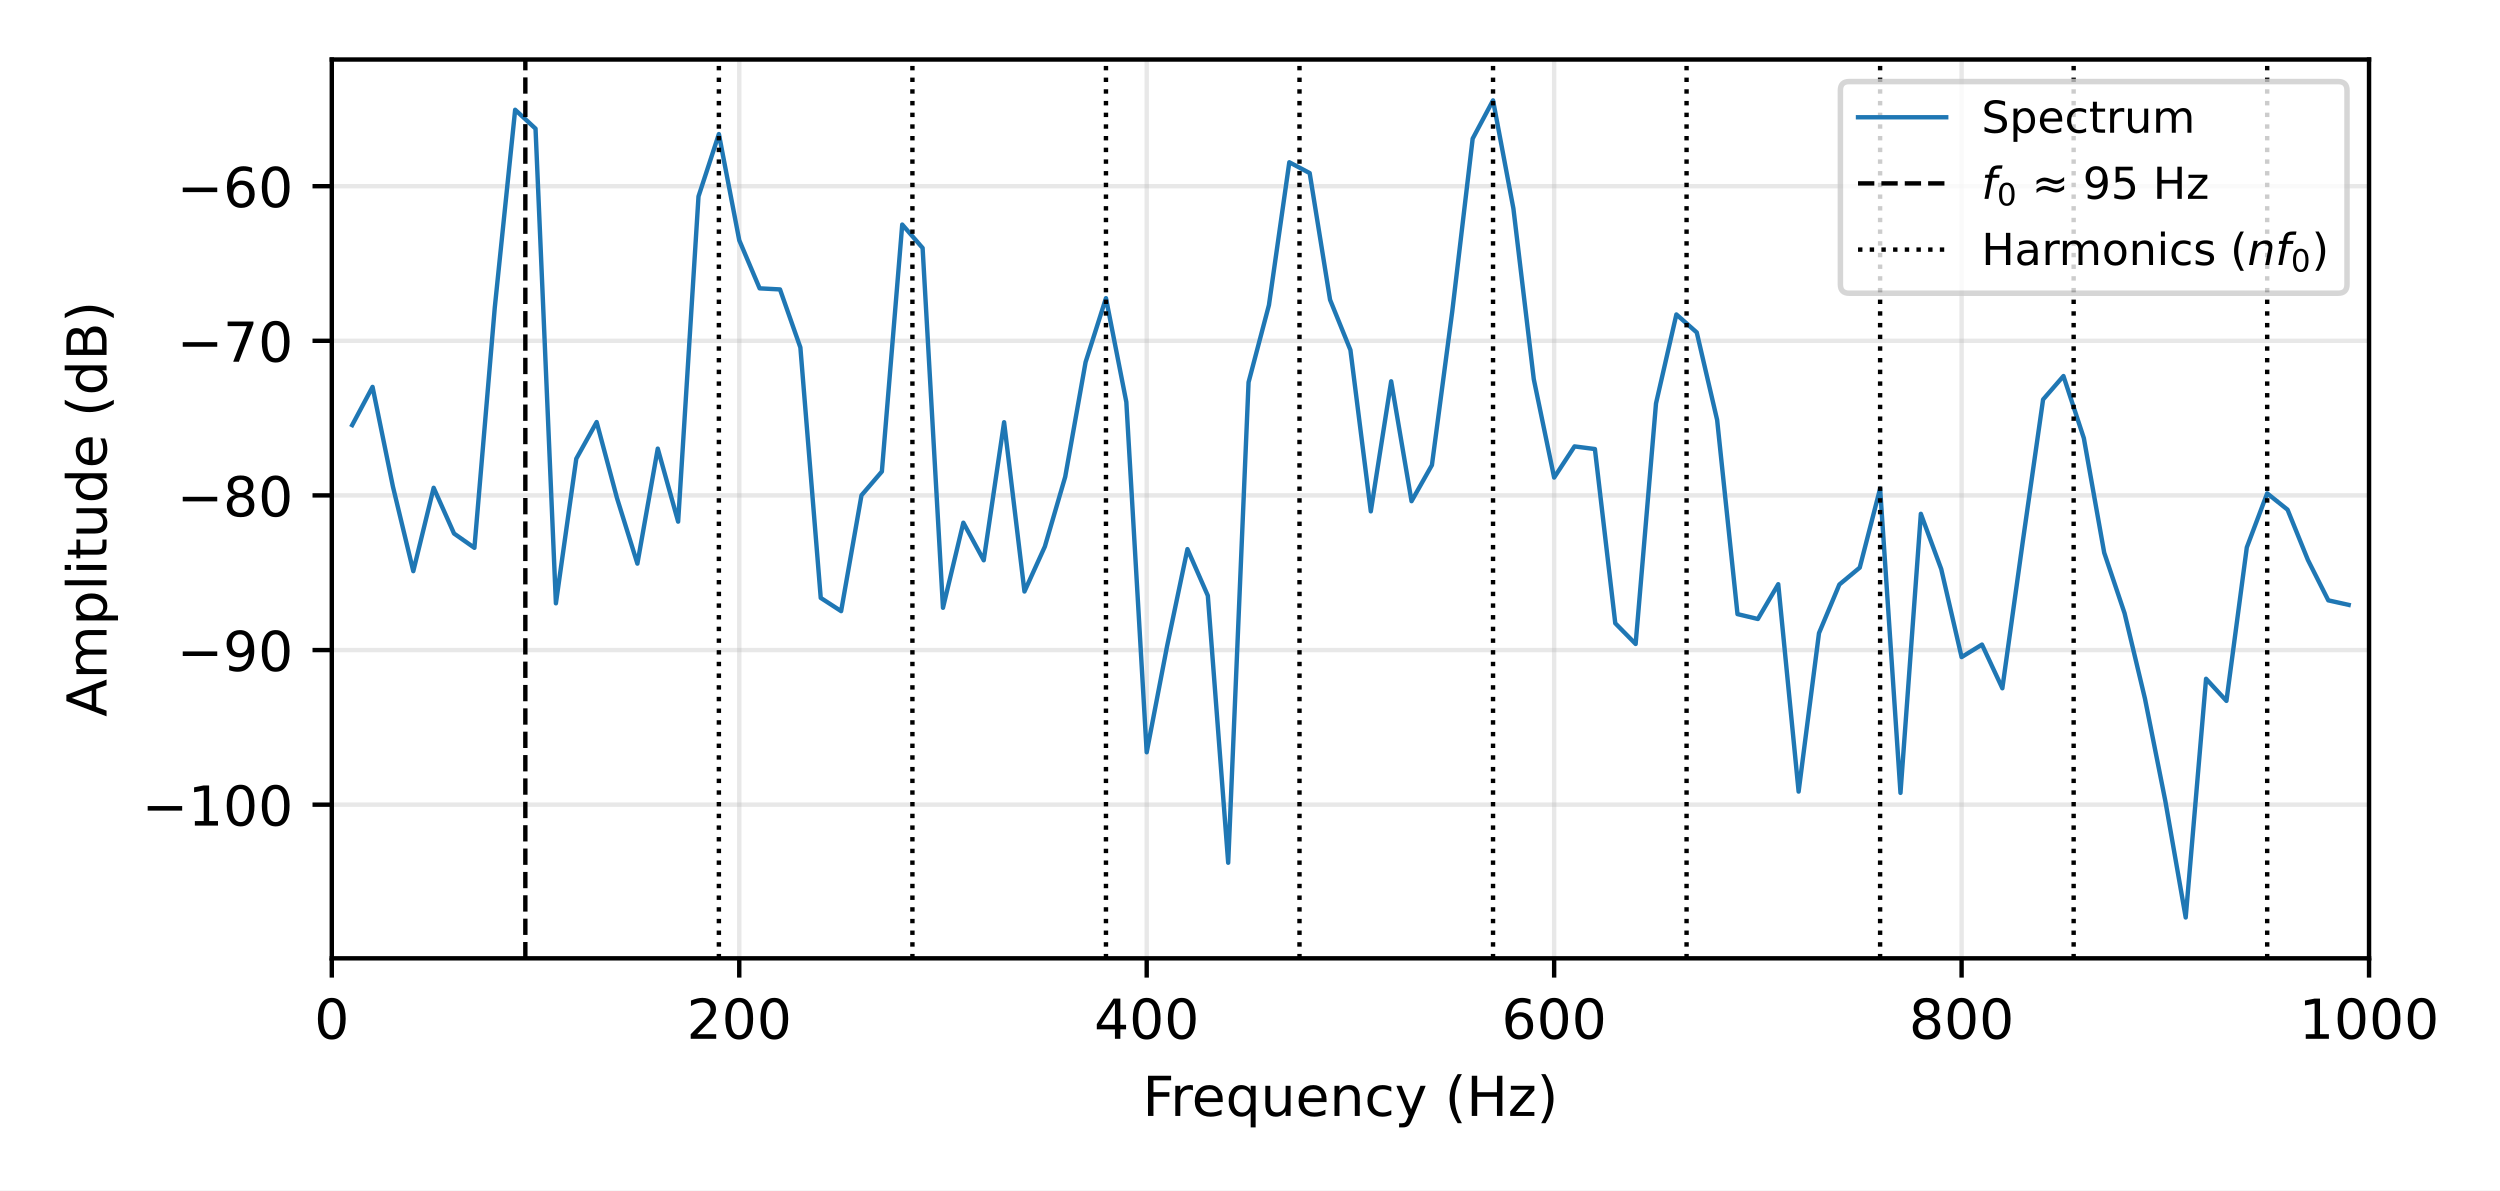
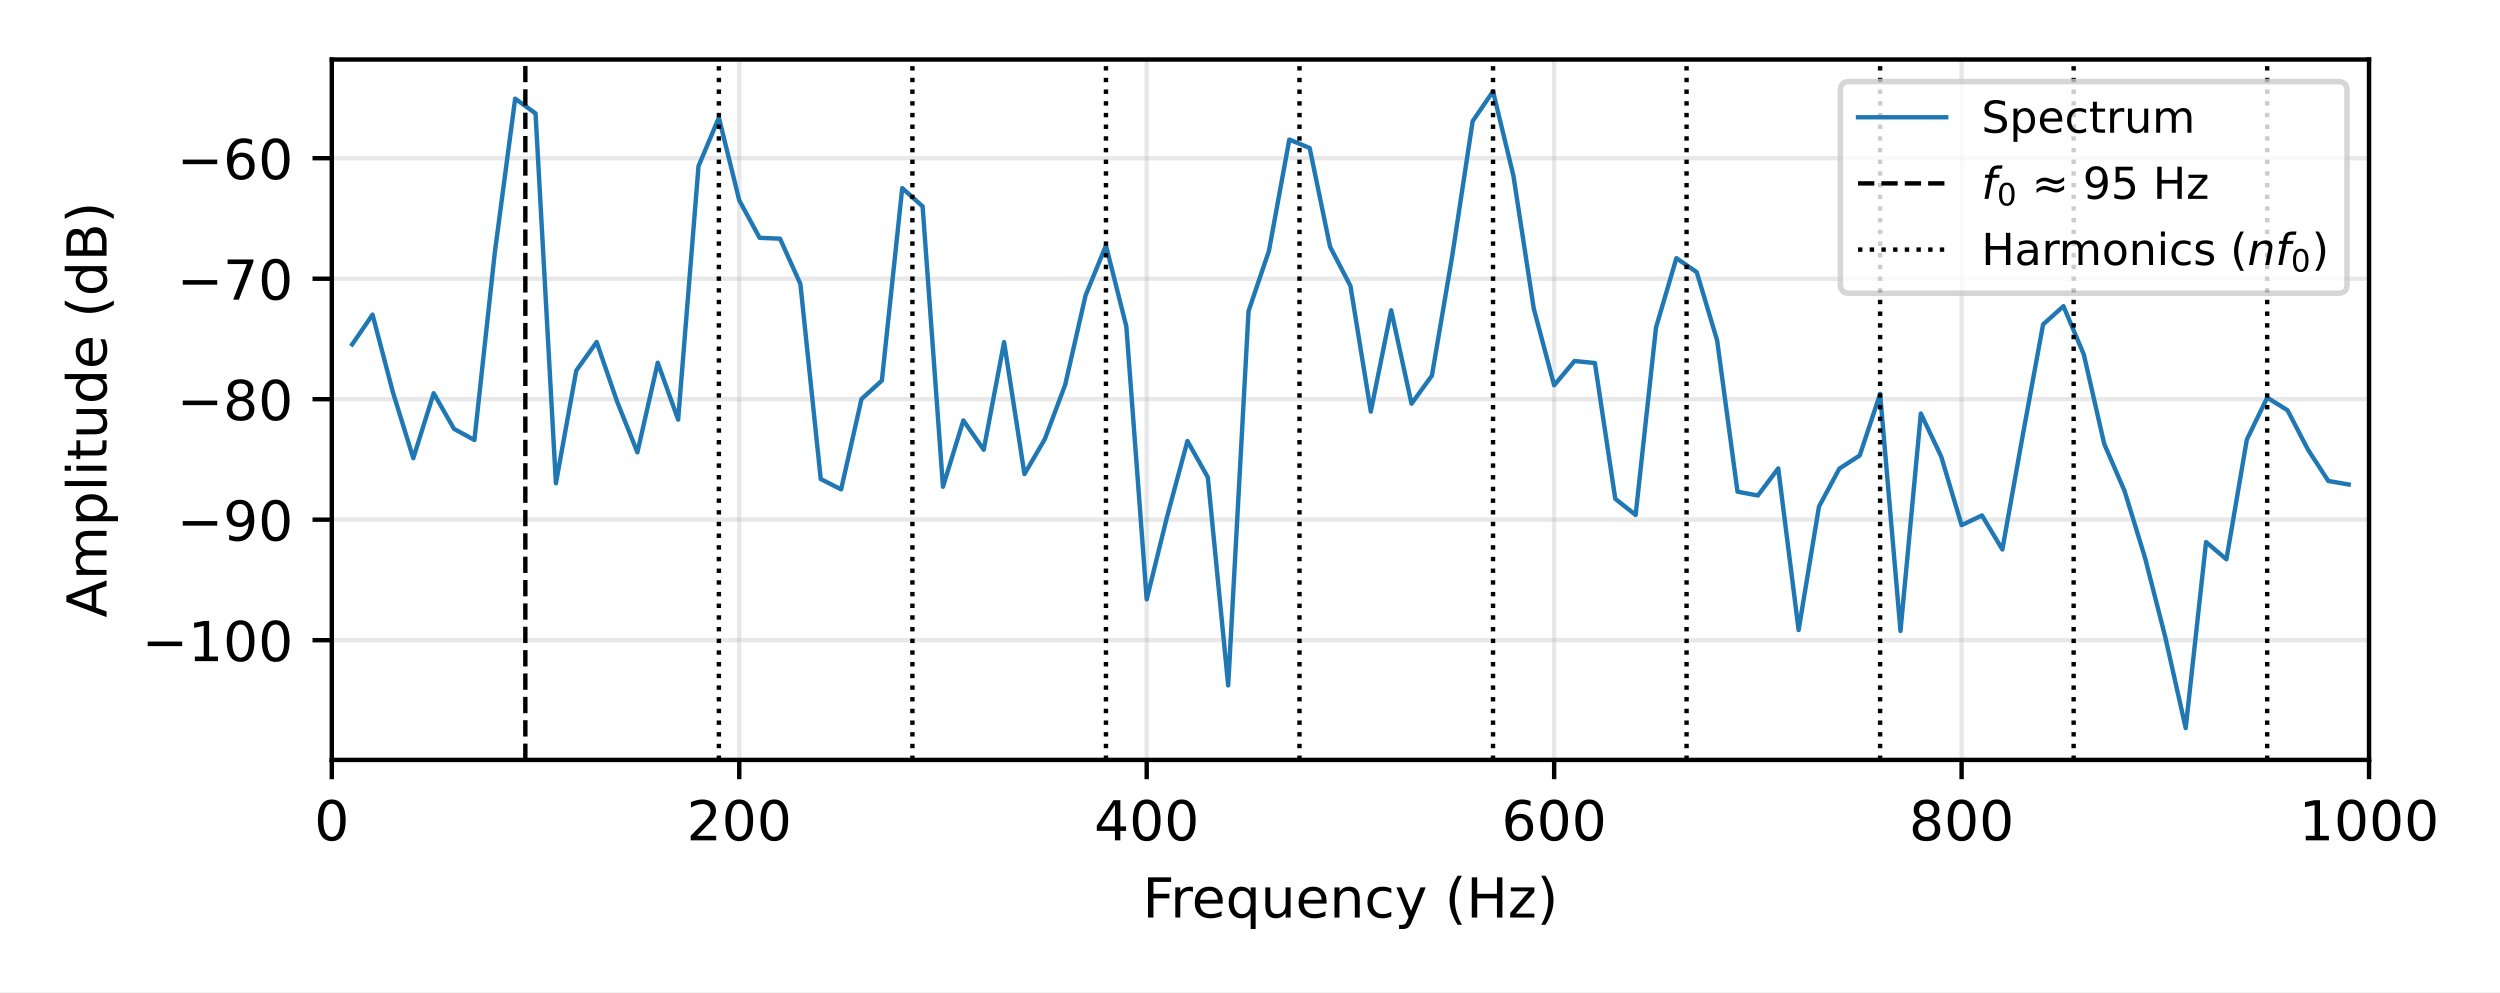
- <svg xmlns="http://www.w3.org/2000/svg" xmlns:xlink="http://www.w3.org/1999/xlink" width="453.6pt" height="216pt" viewBox="0 0 453.6 216" version="1.1">
+ <svg xmlns="http://www.w3.org/2000/svg" xmlns:xlink="http://www.w3.org/1999/xlink" width="453.6pt" height="180pt" viewBox="0 0 453.6 180" version="1.1">
  <defs>
    <style type="text/css">*{stroke-linejoin: round; stroke-linecap: butt}</style>
  </defs>
  <g id="figure_1">
    <g id="patch_1">
-       <path d="M 0 216  L 453.6 216  L 453.6 0  L 0 0  z " style="fill: #ffffff" />
+       <path d="M 0 180  L 453.6 180  L 453.6 0  L 0 0  z " style="fill: #ffffff" />
    </g>
    <g id="axes_1">
      <g id="patch_2">
-         <path d="M 60.202 173.878  L 429.84 173.878  L 429.84 10.8  L 60.202 10.8  z " style="fill: #ffffff" />
+         <path d="M 60.202 137.878  L 429.84 137.878  L 429.84 10.8  L 60.202 10.8  z " style="fill: #ffffff" />
      </g>
      <g id="matplotlib.axis_1">
        <g id="xtick_1">
          <g id="line2d_1">
-             <path d="M 60.202 173.878  L 60.202 10.8  " clip-path="url(#pdf602e8f1d)" style="fill: none; stroke: #b0b0b0; stroke-opacity: 0.3; stroke-width: 0.8; stroke-linecap: square" />
+             <path d="M 60.202 137.878  L 60.202 10.8  " clip-path="url(#pd8c15ec420)" style="fill: none; stroke: #b0b0b0; stroke-opacity: 0.3; stroke-width: 0.8; stroke-linecap: square" />
          </g>
          <g id="line2d_2">
            <defs>
-               <path id="m918c4b0d8d" d="M 0 0  L 0 3.5  " style="stroke: #000000; stroke-width: 0.8" />
-             </defs>
-             <g>
-               <use xlink:href="#m918c4b0d8d" x="60.202" y="173.878" style="stroke: #000000; stroke-width: 0.8" />
+               <path id="m0ff2797236" d="M 0 0  L 0 3.5  " style="stroke: #000000; stroke-width: 0.8" />
+             </defs>
+             <g>
+               <use xlink:href="#m0ff2797236" x="60.202" y="137.878" style="stroke: #000000; stroke-width: 0.8" />
            </g>
          </g>
          <g id="text_1">
-             <g transform="translate(57.02109 188.4753) scale(0.1 -0.1)">
+             <g transform="translate(57.02109 152.4753) scale(0.1 -0.1)">
              <defs>
                <path id="DejaVuSans-13" d="M 2034 4250  Q 1547 4250 1301 3770  Q 1056 3291 1056 2328  Q 1056 1369 1301 889  Q 1547 409 2034 409  Q 2525 409 2770 889  Q 3016 1369 3016 2328  Q 3016 3291 2770 3770  Q 2525 4250 2034 4250  z M 2034 4750  Q 2819 4750 3233 4129  Q 3647 3509 3647 2328  Q 3647 1150 3233 529  Q 2819 -91 2034 -91  Q 1250 -91 836 529  Q 422 1150 422 2328  Q 422 3509 836 4129  Q 1250 4750 2034 4750  z " transform="scale(0.015625)" />
              </defs>
              <use xlink:href="#DejaVuSans-13" />
            </g>
          </g>
        </g>
        <g id="xtick_2">
          <g id="line2d_3">
-             <path d="M 134.13 173.878  L 134.13 10.8  " clip-path="url(#pdf602e8f1d)" style="fill: none; stroke: #b0b0b0; stroke-opacity: 0.3; stroke-width: 0.8; stroke-linecap: square" />
+             <path d="M 134.13 137.878  L 134.13 10.8  " clip-path="url(#pd8c15ec420)" style="fill: none; stroke: #b0b0b0; stroke-opacity: 0.3; stroke-width: 0.8; stroke-linecap: square" />
          </g>
          <g id="line2d_4">
            <g>
-               <use xlink:href="#m918c4b0d8d" x="134.13" y="173.878" style="stroke: #000000; stroke-width: 0.8" />
+               <use xlink:href="#m0ff2797236" x="134.13" y="137.878" style="stroke: #000000; stroke-width: 0.8" />
            </g>
          </g>
          <g id="text_2">
-             <g transform="translate(124.5861 188.4753) scale(0.1 -0.1)">
+             <g transform="translate(124.5861 152.4753) scale(0.1 -0.1)">
              <defs>
                <path id="DejaVuSans-15" d="M 1228 531  L 3431 531  L 3431 0  L 469 0  L 469 531  Q 828 903 1448 1529  Q 2069 2156 2228 2338  Q 2531 2678 2651 2914  Q 2772 3150 2772 3378  Q 2772 3750 2511 3984  Q 2250 4219 1831 4219  Q 1534 4219 1204 4116  Q 875 4013 500 3803  L 500 4441  Q 881 4594 1212 4672  Q 1544 4750 1819 4750  Q 2544 4750 2975 4387  Q 3406 4025 3406 3419  Q 3406 3131 3298 2873  Q 3191 2616 2906 2266  Q 2828 2175 2409 1742  Q 1991 1309 1228 531  z " transform="scale(0.015625)" />
              </defs>
              <use xlink:href="#DejaVuSans-15" />
              <use xlink:href="#DejaVuSans-13" transform="translate(63.625 0)" />
              <use xlink:href="#DejaVuSans-13" transform="translate(127.25 0)" />
            </g>
          </g>
        </g>
        <g id="xtick_3">
          <g id="line2d_5">
-             <path d="M 208.057 173.878  L 208.057 10.8  " clip-path="url(#pdf602e8f1d)" style="fill: none; stroke: #b0b0b0; stroke-opacity: 0.3; stroke-width: 0.8; stroke-linecap: square" />
+             <path d="M 208.057 137.878  L 208.057 10.8  " clip-path="url(#pd8c15ec420)" style="fill: none; stroke: #b0b0b0; stroke-opacity: 0.3; stroke-width: 0.8; stroke-linecap: square" />
          </g>
          <g id="line2d_6">
            <g>
-               <use xlink:href="#m918c4b0d8d" x="208.057" y="173.878" style="stroke: #000000; stroke-width: 0.8" />
+               <use xlink:href="#m0ff2797236" x="208.057" y="137.878" style="stroke: #000000; stroke-width: 0.8" />
            </g>
          </g>
          <g id="text_3">
-             <g transform="translate(198.5137 188.4753) scale(0.1 -0.1)">
+             <g transform="translate(198.5137 152.4753) scale(0.1 -0.1)">
              <defs>
                <path id="DejaVuSans-17" d="M 2419 4116  L 825 1625  L 2419 1625  L 2419 4116  z M 2253 4666  L 3047 4666  L 3047 1625  L 3713 1625  L 3713 1100  L 3047 1100  L 3047 0  L 2419 0  L 2419 1100  L 313 1100  L 313 1709  L 2253 4666  z " transform="scale(0.015625)" />
              </defs>
              <use xlink:href="#DejaVuSans-17" />
              <use xlink:href="#DejaVuSans-13" transform="translate(63.625 0)" />
              <use xlink:href="#DejaVuSans-13" transform="translate(127.25 0)" />
            </g>
          </g>
        </g>
        <g id="xtick_4">
          <g id="line2d_7">
-             <path d="M 281.985 173.878  L 281.985 10.8  " clip-path="url(#pdf602e8f1d)" style="fill: none; stroke: #b0b0b0; stroke-opacity: 0.3; stroke-width: 0.8; stroke-linecap: square" />
+             <path d="M 281.985 137.878  L 281.985 10.8  " clip-path="url(#pd8c15ec420)" style="fill: none; stroke: #b0b0b0; stroke-opacity: 0.3; stroke-width: 0.8; stroke-linecap: square" />
          </g>
          <g id="line2d_8">
            <g>
-               <use xlink:href="#m918c4b0d8d" x="281.985" y="173.878" style="stroke: #000000; stroke-width: 0.8" />
+               <use xlink:href="#m0ff2797236" x="281.985" y="137.878" style="stroke: #000000; stroke-width: 0.8" />
            </g>
          </g>
          <g id="text_4">
-             <g transform="translate(272.4412 188.4753) scale(0.1 -0.1)">
+             <g transform="translate(272.4412 152.4753) scale(0.1 -0.1)">
              <defs>
                <path id="DejaVuSans-19" d="M 2113 2584  Q 1688 2584 1439 2293  Q 1191 2003 1191 1497  Q 1191 994 1439 701  Q 1688 409 2113 409  Q 2538 409 2786 701  Q 3034 994 3034 1497  Q 3034 2003 2786 2293  Q 2538 2584 2113 2584  z M 3366 4563  L 3366 3988  Q 3128 4100 2886 4159  Q 2644 4219 2406 4219  Q 1781 4219 1451 3797  Q 1122 3375 1075 2522  Q 1259 2794 1537 2939  Q 1816 3084 2150 3084  Q 2853 3084 3261 2657  Q 3669 2231 3669 1497  Q 3669 778 3244 343  Q 2819 -91 2113 -91  Q 1303 -91 875 529  Q 447 1150 447 2328  Q 447 3434 972 4092  Q 1497 4750 2381 4750  Q 2619 4750 2861 4703  Q 3103 4656 3366 4563  z " transform="scale(0.015625)" />
              </defs>
              <use xlink:href="#DejaVuSans-19" />
              <use xlink:href="#DejaVuSans-13" transform="translate(63.625 0)" />
              <use xlink:href="#DejaVuSans-13" transform="translate(127.25 0)" />
            </g>
          </g>
        </g>
        <g id="xtick_5">
          <g id="line2d_9">
-             <path d="M 355.912 173.878  L 355.912 10.8  " clip-path="url(#pdf602e8f1d)" style="fill: none; stroke: #b0b0b0; stroke-opacity: 0.3; stroke-width: 0.8; stroke-linecap: square" />
+             <path d="M 355.912 137.878  L 355.912 10.8  " clip-path="url(#pd8c15ec420)" style="fill: none; stroke: #b0b0b0; stroke-opacity: 0.3; stroke-width: 0.8; stroke-linecap: square" />
          </g>
          <g id="line2d_10">
            <g>
-               <use xlink:href="#m918c4b0d8d" x="355.912" y="173.878" style="stroke: #000000; stroke-width: 0.8" />
+               <use xlink:href="#m0ff2797236" x="355.912" y="137.878" style="stroke: #000000; stroke-width: 0.8" />
            </g>
          </g>
          <g id="text_5">
-             <g transform="translate(346.3687 188.4753) scale(0.1 -0.1)">
+             <g transform="translate(346.3687 152.4753) scale(0.1 -0.1)">
              <defs>
                <path id="DejaVuSans-1b" d="M 2034 2216  Q 1584 2216 1326 1975  Q 1069 1734 1069 1313  Q 1069 891 1326 650  Q 1584 409 2034 409  Q 2484 409 2743 651  Q 3003 894 3003 1313  Q 3003 1734 2745 1975  Q 2488 2216 2034 2216  z M 1403 2484  Q 997 2584 770 2862  Q 544 3141 544 3541  Q 544 4100 942 4425  Q 1341 4750 2034 4750  Q 2731 4750 3128 4425  Q 3525 4100 3525 3541  Q 3525 3141 3298 2862  Q 3072 2584 2669 2484  Q 3125 2378 3379 2068  Q 3634 1759 3634 1313  Q 3634 634 3220 271  Q 2806 -91 2034 -91  Q 1263 -91 848 271  Q 434 634 434 1313  Q 434 1759 690 2068  Q 947 2378 1403 2484  z M 1172 3481  Q 1172 3119 1398 2916  Q 1625 2713 2034 2713  Q 2441 2713 2670 2916  Q 2900 3119 2900 3481  Q 2900 3844 2670 4047  Q 2441 4250 2034 4250  Q 1625 4250 1398 4047  Q 1172 3844 1172 3481  z " transform="scale(0.015625)" />
              </defs>
              <use xlink:href="#DejaVuSans-1b" />
              <use xlink:href="#DejaVuSans-13" transform="translate(63.625 0)" />
              <use xlink:href="#DejaVuSans-13" transform="translate(127.25 0)" />
            </g>
          </g>
        </g>
        <g id="xtick_6">
          <g id="line2d_11">
-             <path d="M 429.84 173.878  L 429.84 10.8  " clip-path="url(#pdf602e8f1d)" style="fill: none; stroke: #b0b0b0; stroke-opacity: 0.3; stroke-width: 0.8; stroke-linecap: square" />
+             <path d="M 429.84 137.878  L 429.84 10.8  " clip-path="url(#pd8c15ec420)" style="fill: none; stroke: #b0b0b0; stroke-opacity: 0.3; stroke-width: 0.8; stroke-linecap: square" />
          </g>
          <g id="line2d_12">
            <g>
-               <use xlink:href="#m918c4b0d8d" x="429.84" y="173.878" style="stroke: #000000; stroke-width: 0.8" />
+               <use xlink:href="#m0ff2797236" x="429.84" y="137.878" style="stroke: #000000; stroke-width: 0.8" />
            </g>
          </g>
          <g id="text_6">
-             <g transform="translate(417.115 188.4753) scale(0.1 -0.1)">
+             <g transform="translate(417.115 152.4753) scale(0.1 -0.1)">
              <defs>
                <path id="DejaVuSans-14" d="M 794 531  L 1825 531  L 1825 4091  L 703 3866  L 703 4441  L 1819 4666  L 2450 4666  L 2450 531  L 3481 531  L 3481 0  L 794 0  L 794 531  z " transform="scale(0.015625)" />
              </defs>
              <use xlink:href="#DejaVuSans-14" />
              <use xlink:href="#DejaVuSans-13" transform="translate(63.625 0)" />
              <use xlink:href="#DejaVuSans-13" transform="translate(127.25 0)" />
              <use xlink:href="#DejaVuSans-13" transform="translate(190.875 0)" />
            </g>
          </g>
        </g>
        <g id="text_7">
-           <g transform="translate(207.3157 202.4753) scale(0.1 -0.1)">
+           <g transform="translate(207.3157 166.4753) scale(0.1 -0.1)">
            <defs>
              <path id="DejaVuSans-29" d="M 628 4666  L 3309 4666  L 3309 4134  L 1259 4134  L 1259 2759  L 3109 2759  L 3109 2228  L 1259 2228  L 1259 0  L 628 0  L 628 4666  z " transform="scale(0.015625)" />
              <path id="DejaVuSans-55" d="M 2631 2963  Q 2534 3019 2420 3045  Q 2306 3072 2169 3072  Q 1681 3072 1420 2755  Q 1159 2438 1159 1844  L 1159 0  L 581 0  L 581 3500  L 1159 3500  L 1159 2956  Q 1341 3275 1631 3429  Q 1922 3584 2338 3584  Q 2397 3584 2469 3576  Q 2541 3569 2628 3553  L 2631 2963  z " transform="scale(0.015625)" />
              <path id="DejaVuSans-48" d="M 3597 1894  L 3597 1613  L 953 1613  Q 991 1019 1311 708  Q 1631 397 2203 397  Q 2534 397 2845 478  Q 3156 559 3463 722  L 3463 178  Q 3153 47 2828 -22  Q 2503 -91 2169 -91  Q 1331 -91 842 396  Q 353 884 353 1716  Q 353 2575 817 3079  Q 1281 3584 2069 3584  Q 2775 3584 3186 3129  Q 3597 2675 3597 1894  z M 3022 2063  Q 3016 2534 2758 2815  Q 2500 3097 2075 3097  Q 1594 3097 1305 2825  Q 1016 2553 972 2059  L 3022 2063  z " transform="scale(0.015625)" />
              <path id="DejaVuSans-54" d="M 947 1747  Q 947 1113 1208 752  Q 1469 391 1925 391  Q 2381 391 2643 752  Q 2906 1113 2906 1747  Q 2906 2381 2643 2742  Q 2381 3103 1925 3103  Q 1469 3103 1208 2742  Q 947 2381 947 1747  z M 2906 525  Q 2725 213 2448 61  Q 2172 -91 1784 -91  Q 1150 -91 751 415  Q 353 922 353 1747  Q 353 2572 751 3078  Q 1150 3584 1784 3584  Q 2172 3584 2448 3432  Q 2725 3281 2906 2969  L 2906 3500  L 3481 3500  L 3481 -1331  L 2906 -1331  L 2906 525  z " transform="scale(0.015625)" />
              <path id="DejaVuSans-58" d="M 544 1381  L 544 3500  L 1119 3500  L 1119 1403  Q 1119 906 1312 657  Q 1506 409 1894 409  Q 2359 409 2629 706  Q 2900 1003 2900 1516  L 2900 3500  L 3475 3500  L 3475 0  L 2900 0  L 2900 538  Q 2691 219 2414 64  Q 2138 -91 1772 -91  Q 1169 -91 856 284  Q 544 659 544 1381  z M 1991 3584  L 1991 3584  z " transform="scale(0.015625)" />
              <path id="DejaVuSans-51" d="M 3513 2113  L 3513 0  L 2938 0  L 2938 2094  Q 2938 2591 2744 2837  Q 2550 3084 2163 3084  Q 1697 3084 1428 2787  Q 1159 2491 1159 1978  L 1159 0  L 581 0  L 581 3500  L 1159 3500  L 1159 2956  Q 1366 3272 1645 3428  Q 1925 3584 2291 3584  Q 2894 3584 3203 3211  Q 3513 2838 3513 2113  z " transform="scale(0.015625)" />
              <path id="DejaVuSans-46" d="M 3122 3366  L 3122 2828  Q 2878 2963 2633 3030  Q 2388 3097 2138 3097  Q 1578 3097 1268 2742  Q 959 2388 959 1747  Q 959 1106 1268 751  Q 1578 397 2138 397  Q 2388 397 2633 464  Q 2878 531 3122 666  L 3122 134  Q 2881 22 2623 -34  Q 2366 -91 2075 -91  Q 1284 -91 818 406  Q 353 903 353 1747  Q 353 2603 823 3093  Q 1294 3584 2113 3584  Q 2378 3584 2631 3529  Q 2884 3475 3122 3366  z " transform="scale(0.015625)" />
              <path id="DejaVuSans-5c" d="M 2059 -325  Q 1816 -950 1584 -1140  Q 1353 -1331 966 -1331  L 506 -1331  L 506 -850  L 844 -850  Q 1081 -850 1212 -737  Q 1344 -625 1503 -206  L 1606 56  L 191 3500  L 800 3500  L 1894 763  L 2988 3500  L 3597 3500  L 2059 -325  z " transform="scale(0.015625)" />
              <path id="DejaVuSans-3" transform="scale(0.015625)" />
              <path id="DejaVuSans-b" d="M 1984 4856  Q 1566 4138 1362 3434  Q 1159 2731 1159 2009  Q 1159 1288 1364 580  Q 1569 -128 1984 -844  L 1484 -844  Q 1016 -109 783 600  Q 550 1309 550 2009  Q 550 2706 781 3412  Q 1013 4119 1484 4856  L 1984 4856  z " transform="scale(0.015625)" />
              <path id="DejaVuSans-2b" d="M 628 4666  L 1259 4666  L 1259 2753  L 3553 2753  L 3553 4666  L 4184 4666  L 4184 0  L 3553 0  L 3553 2222  L 1259 2222  L 1259 0  L 628 0  L 628 4666  z " transform="scale(0.015625)" />
              <path id="DejaVuSans-5d" d="M 353 3500  L 3084 3500  L 3084 2975  L 922 459  L 3084 459  L 3084 0  L 275 0  L 275 525  L 2438 3041  L 353 3041  L 353 3500  z " transform="scale(0.015625)" />
              <path id="DejaVuSans-c" d="M 513 4856  L 1013 4856  Q 1481 4119 1714 3412  Q 1947 2706 1947 2009  Q 1947 1309 1714 600  Q 1481 -109 1013 -844  L 513 -844  Q 928 -128 1133 580  Q 1338 1288 1338 2009  Q 1338 2731 1133 3434  Q 928 4138 513 4856  z " transform="scale(0.015625)" />
            </defs>
            <use xlink:href="#DejaVuSans-29" />
            <use xlink:href="#DejaVuSans-55" transform="translate(50.23438 0)" />
            <use xlink:href="#DejaVuSans-48" transform="translate(89.14062 0)" />
            <use xlink:href="#DejaVuSans-54" transform="translate(150.6719 0)" />
            <use xlink:href="#DejaVuSans-58" transform="translate(214.1562 0)" />
            <use xlink:href="#DejaVuSans-48" transform="translate(277.5312 0)" />
            <use xlink:href="#DejaVuSans-51" transform="translate(339.0625 0)" />
            <use xlink:href="#DejaVuSans-46" transform="translate(402.4375 0)" />
            <use xlink:href="#DejaVuSans-5c" transform="translate(457.4219 0)" />
            <use xlink:href="#DejaVuSans-3" transform="translate(516.6094 0)" />
            <use xlink:href="#DejaVuSans-b" transform="translate(548.3906 0)" />
            <use xlink:href="#DejaVuSans-2b" transform="translate(587.4062 0)" />
            <use xlink:href="#DejaVuSans-5d" transform="translate(662.6094 0)" />
            <use xlink:href="#DejaVuSans-c" transform="translate(715.0938 0)" />
          </g>
        </g>
      </g>
      <g id="matplotlib.axis_2">
        <g id="ytick_1">
          <g id="line2d_13">
-             <path d="M 60.202 146.001  L 429.84 146.001  " clip-path="url(#pdf602e8f1d)" style="fill: none; stroke: #b0b0b0; stroke-opacity: 0.3; stroke-width: 0.8; stroke-linecap: square" />
+             <path d="M 60.202 116.155  L 429.84 116.155  " clip-path="url(#pd8c15ec420)" style="fill: none; stroke: #b0b0b0; stroke-opacity: 0.3; stroke-width: 0.8; stroke-linecap: square" />
          </g>
          <g id="line2d_14">
            <defs>
-               <path id="mb3fad831e0" d="M 0 0  L -3.5 0  " style="stroke: #000000; stroke-width: 0.8" />
-             </defs>
-             <g>
-               <use xlink:href="#mb3fad831e0" x="60.202" y="146.001" style="stroke: #000000; stroke-width: 0.8" />
+               <path id="mc092d5af1e" d="M 0 0  L -3.5 0  " style="stroke: #000000; stroke-width: 0.8" />
+             </defs>
+             <g>
+               <use xlink:href="#mc092d5af1e" x="60.202" y="116.155" style="stroke: #000000; stroke-width: 0.8" />
            </g>
          </g>
          <g id="text_8">
-             <g transform="translate(25.73516 149.8) scale(0.1 -0.1)">
+             <g transform="translate(25.73516 119.9538) scale(0.1 -0.1)">
              <defs>
                <path id="DejaVuSans-c9c" d="M 678 2272  L 4684 2272  L 4684 1741  L 678 1741  L 678 2272  z " transform="scale(0.015625)" />
              </defs>
              <use xlink:href="#DejaVuSans-c9c" />
              <use xlink:href="#DejaVuSans-14" transform="translate(83.79688 0)" />
              <use xlink:href="#DejaVuSans-13" transform="translate(147.4219 0)" />
              <use xlink:href="#DejaVuSans-13" transform="translate(211.0469 0)" />
            </g>
          </g>
        </g>
        <g id="ytick_2">
          <g id="line2d_15">
-             <path d="M 60.202 117.946  L 429.84 117.946  " clip-path="url(#pdf602e8f1d)" style="fill: none; stroke: #b0b0b0; stroke-opacity: 0.3; stroke-width: 0.8; stroke-linecap: square" />
+             <path d="M 60.202 94.293  L 429.84 94.293  " clip-path="url(#pd8c15ec420)" style="fill: none; stroke: #b0b0b0; stroke-opacity: 0.3; stroke-width: 0.8; stroke-linecap: square" />
          </g>
          <g id="line2d_16">
            <g>
-               <use xlink:href="#mb3fad831e0" x="60.202" y="117.946" style="stroke: #000000; stroke-width: 0.8" />
+               <use xlink:href="#mc092d5af1e" x="60.202" y="94.293" style="stroke: #000000; stroke-width: 0.8" />
            </g>
          </g>
          <g id="text_9">
-             <g transform="translate(32.09766 121.745) scale(0.1 -0.1)">
+             <g transform="translate(32.09766 98.09212) scale(0.1 -0.1)">
              <defs>
                <path id="DejaVuSans-1c" d="M 703 97  L 703 672  Q 941 559 1184 500  Q 1428 441 1663 441  Q 2288 441 2617 861  Q 2947 1281 2994 2138  Q 2813 1869 2534 1725  Q 2256 1581 1919 1581  Q 1219 1581 811 2004  Q 403 2428 403 3163  Q 403 3881 828 4315  Q 1253 4750 1959 4750  Q 2769 4750 3195 4129  Q 3622 3509 3622 2328  Q 3622 1225 3098 567  Q 2575 -91 1691 -91  Q 1453 -91 1209 -44  Q 966 3 703 97  z M 1959 2075  Q 2384 2075 2632 2365  Q 2881 2656 2881 3163  Q 2881 3666 2632 3958  Q 2384 4250 1959 4250  Q 1534 4250 1286 3958  Q 1038 3666 1038 3163  Q 1038 2656 1286 2365  Q 1534 2075 1959 2075  z " transform="scale(0.015625)" />
              </defs>
              <use xlink:href="#DejaVuSans-c9c" />
              <use xlink:href="#DejaVuSans-1c" transform="translate(83.79688 0)" />
              <use xlink:href="#DejaVuSans-13" transform="translate(147.4219 0)" />
            </g>
          </g>
        </g>
        <g id="ytick_3">
          <g id="line2d_17">
-             <path d="M 60.202 89.891  L 429.84 89.891  " clip-path="url(#pdf602e8f1d)" style="fill: none; stroke: #b0b0b0; stroke-opacity: 0.3; stroke-width: 0.8; stroke-linecap: square" />
+             <path d="M 60.202 72.432  L 429.84 72.432  " clip-path="url(#pd8c15ec420)" style="fill: none; stroke: #b0b0b0; stroke-opacity: 0.3; stroke-width: 0.8; stroke-linecap: square" />
          </g>
          <g id="line2d_18">
            <g>
-               <use xlink:href="#mb3fad831e0" x="60.202" y="89.891" style="stroke: #000000; stroke-width: 0.8" />
+               <use xlink:href="#mc092d5af1e" x="60.202" y="72.432" style="stroke: #000000; stroke-width: 0.8" />
            </g>
          </g>
          <g id="text_10">
-             <g transform="translate(32.09766 93.69011) scale(0.1 -0.1)">
+             <g transform="translate(32.09766 76.23041) scale(0.1 -0.1)">
              <use xlink:href="#DejaVuSans-c9c" />
              <use xlink:href="#DejaVuSans-1b" transform="translate(83.79688 0)" />
              <use xlink:href="#DejaVuSans-13" transform="translate(147.4219 0)" />
            </g>
          </g>
        </g>
        <g id="ytick_4">
          <g id="line2d_19">
-             <path d="M 60.202 61.836  L 429.84 61.836  " clip-path="url(#pdf602e8f1d)" style="fill: none; stroke: #b0b0b0; stroke-opacity: 0.3; stroke-width: 0.8; stroke-linecap: square" />
+             <path d="M 60.202 50.57  L 429.84 50.57  " clip-path="url(#pd8c15ec420)" style="fill: none; stroke: #b0b0b0; stroke-opacity: 0.3; stroke-width: 0.8; stroke-linecap: square" />
          </g>
          <g id="line2d_20">
            <g>
-               <use xlink:href="#mb3fad831e0" x="60.202" y="61.836" style="stroke: #000000; stroke-width: 0.8" />
+               <use xlink:href="#mc092d5af1e" x="60.202" y="50.57" style="stroke: #000000; stroke-width: 0.8" />
            </g>
          </g>
          <g id="text_11">
-             <g transform="translate(32.09766 65.63517) scale(0.1 -0.1)">
+             <g transform="translate(32.09766 54.36871) scale(0.1 -0.1)">
              <defs>
                <path id="DejaVuSans-1a" d="M 525 4666  L 3525 4666  L 3525 4397  L 1831 0  L 1172 0  L 2766 4134  L 525 4134  L 525 4666  z " transform="scale(0.015625)" />
              </defs>
              <use xlink:href="#DejaVuSans-c9c" />
              <use xlink:href="#DejaVuSans-1a" transform="translate(83.79688 0)" />
              <use xlink:href="#DejaVuSans-13" transform="translate(147.4219 0)" />
            </g>
          </g>
        </g>
        <g id="ytick_5">
          <g id="line2d_21">
-             <path d="M 60.202 33.781  L 429.84 33.781  " clip-path="url(#pdf602e8f1d)" style="fill: none; stroke: #b0b0b0; stroke-opacity: 0.3; stroke-width: 0.8; stroke-linecap: square" />
+             <path d="M 60.202 28.708  L 429.84 28.708  " clip-path="url(#pd8c15ec420)" style="fill: none; stroke: #b0b0b0; stroke-opacity: 0.3; stroke-width: 0.8; stroke-linecap: square" />
          </g>
          <g id="line2d_22">
            <g>
-               <use xlink:href="#mb3fad831e0" x="60.202" y="33.781" style="stroke: #000000; stroke-width: 0.8" />
+               <use xlink:href="#mc092d5af1e" x="60.202" y="28.708" style="stroke: #000000; stroke-width: 0.8" />
            </g>
          </g>
          <g id="text_12">
-             <g transform="translate(32.09766 37.58024) scale(0.1 -0.1)">
+             <g transform="translate(32.09766 32.50701) scale(0.1 -0.1)">
              <use xlink:href="#DejaVuSans-c9c" />
              <use xlink:href="#DejaVuSans-19" transform="translate(83.79688 0)" />
              <use xlink:href="#DejaVuSans-13" transform="translate(147.4219 0)" />
            </g>
          </g>
        </g>
        <g id="text_13">
-           <g transform="translate(19.33281 130.0568) rotate(-90) scale(0.1 -0.1)">
+           <g transform="translate(19.33281 112.0568) rotate(-90) scale(0.1 -0.1)">
            <defs>
              <path id="DejaVuSans-24" d="M 2188 4044  L 1331 1722  L 3047 1722  L 2188 4044  z M 1831 4666  L 2547 4666  L 4325 0  L 3669 0  L 3244 1197  L 1141 1197  L 716 0  L 50 0  L 1831 4666  z " transform="scale(0.015625)" />
              <path id="DejaVuSans-50" d="M 3328 2828  Q 3544 3216 3844 3400  Q 4144 3584 4550 3584  Q 5097 3584 5394 3201  Q 5691 2819 5691 2113  L 5691 0  L 5113 0  L 5113 2094  Q 5113 2597 4934 2840  Q 4756 3084 4391 3084  Q 3944 3084 3684 2787  Q 3425 2491 3425 1978  L 3425 0  L 2847 0  L 2847 2094  Q 2847 2600 2669 2842  Q 2491 3084 2119 3084  Q 1678 3084 1418 2786  Q 1159 2488 1159 1978  L 1159 0  L 581 0  L 581 3500  L 1159 3500  L 1159 2956  Q 1356 3278 1631 3431  Q 1906 3584 2284 3584  Q 2666 3584 2933 3390  Q 3200 3197 3328 2828  z " transform="scale(0.015625)" />
              <path id="DejaVuSans-53" d="M 1159 525  L 1159 -1331  L 581 -1331  L 581 3500  L 1159 3500  L 1159 2969  Q 1341 3281 1617 3432  Q 1894 3584 2278 3584  Q 2916 3584 3314 3078  Q 3713 2572 3713 1747  Q 3713 922 3314 415  Q 2916 -91 2278 -91  Q 1894 -91 1617 61  Q 1341 213 1159 525  z M 3116 1747  Q 3116 2381 2855 2742  Q 2594 3103 2138 3103  Q 1681 3103 1420 2742  Q 1159 2381 1159 1747  Q 1159 1113 1420 752  Q 1681 391 2138 391  Q 2594 391 2855 752  Q 3116 1113 3116 1747  z " transform="scale(0.015625)" />
              <path id="DejaVuSans-4f" d="M 603 4863  L 1178 4863  L 1178 0  L 603 0  L 603 4863  z " transform="scale(0.015625)" />
              <path id="DejaVuSans-4c" d="M 603 3500  L 1178 3500  L 1178 0  L 603 0  L 603 3500  z M 603 4863  L 1178 4863  L 1178 4134  L 603 4134  L 603 4863  z " transform="scale(0.015625)" />
              <path id="DejaVuSans-57" d="M 1172 4494  L 1172 3500  L 2356 3500  L 2356 3053  L 1172 3053  L 1172 1153  Q 1172 725 1289 603  Q 1406 481 1766 481  L 2356 481  L 2356 0  L 1766 0  Q 1100 0 847 248  Q 594 497 594 1153  L 594 3053  L 172 3053  L 172 3500  L 594 3500  L 594 4494  L 1172 4494  z " transform="scale(0.015625)" />
              <path id="DejaVuSans-47" d="M 2906 2969  L 2906 4863  L 3481 4863  L 3481 0  L 2906 0  L 2906 525  Q 2725 213 2448 61  Q 2172 -91 1784 -91  Q 1150 -91 751 415  Q 353 922 353 1747  Q 353 2572 751 3078  Q 1150 3584 1784 3584  Q 2172 3584 2448 3432  Q 2725 3281 2906 2969  z M 947 1747  Q 947 1113 1208 752  Q 1469 391 1925 391  Q 2381 391 2643 752  Q 2906 1113 2906 1747  Q 2906 2381 2643 2742  Q 2381 3103 1925 3103  Q 1469 3103 1208 2742  Q 947 2381 947 1747  z " transform="scale(0.015625)" />
              <path id="DejaVuSans-25" d="M 1259 2228  L 1259 519  L 2272 519  Q 2781 519 3026 730  Q 3272 941 3272 1375  Q 3272 1813 3026 2020  Q 2781 2228 2272 2228  L 1259 2228  z M 1259 4147  L 1259 2741  L 2194 2741  Q 2656 2741 2882 2914  Q 3109 3088 3109 3444  Q 3109 3797 2882 3972  Q 2656 4147 2194 4147  L 1259 4147  z M 628 4666  L 2241 4666  Q 2963 4666 3353 4366  Q 3744 4066 3744 3513  Q 3744 3084 3544 2831  Q 3344 2578 2956 2516  Q 3422 2416 3680 2098  Q 3938 1781 3938 1306  Q 3938 681 3513 340  Q 3088 0 2303 0  L 628 0  L 628 4666  z " transform="scale(0.015625)" />
            </defs>
            <use xlink:href="#DejaVuSans-24" />
            <use xlink:href="#DejaVuSans-50" transform="translate(68.40625 0)" />
            <use xlink:href="#DejaVuSans-53" transform="translate(165.8125 0)" />
            <use xlink:href="#DejaVuSans-4f" transform="translate(229.2969 0)" />
            <use xlink:href="#DejaVuSans-4c" transform="translate(257.0781 0)" />
            <use xlink:href="#DejaVuSans-57" transform="translate(284.8594 0)" />
            <use xlink:href="#DejaVuSans-58" transform="translate(324.0625 0)" />
            <use xlink:href="#DejaVuSans-47" transform="translate(387.4375 0)" />
            <use xlink:href="#DejaVuSans-48" transform="translate(450.9219 0)" />
            <use xlink:href="#DejaVuSans-3" transform="translate(512.4531 0)" />
            <use xlink:href="#DejaVuSans-b" transform="translate(544.2344 0)" />
            <use xlink:href="#DejaVuSans-47" transform="translate(583.25 0)" />
            <use xlink:href="#DejaVuSans-25" transform="translate(646.7344 0)" />
            <use xlink:href="#DejaVuSans-c" transform="translate(715.3438 0)" />
          </g>
        </g>
      </g>
      <g id="line2d_23">
-         <path d="M 63.899 77.131  L 67.595 70.198  L 71.291 88.286  L 74.988 103.628  L 78.684 88.509  L 82.381 96.805  L 86.077 99.398  L 89.773 55.796  L 93.47 19.918  L 97.166 23.343  L 100.862 109.463  L 104.559 83.234  L 108.255 76.579  L 111.952 90.39  L 115.648 102.261  L 119.344 81.399  L 123.041 94.646  L 126.737 35.64  L 130.433 24.324  L 134.13 43.591  L 137.826 52.318  L 141.523 52.512  L 145.219 63.047  L 148.915 108.482  L 152.612 110.883  L 156.308 89.866  L 160.005 85.552  L 163.701 40.745  L 167.397 44.994  L 171.094 110.276  L 174.79 94.839  L 178.486 101.657  L 182.183 76.609  L 185.879 107.32  L 189.576 99.171  L 193.272 86.512  L 196.968 65.712  L 200.665 54.099  L 204.361 72.947  L 208.057 136.49  L 211.754 117.239  L 215.45 99.634  L 219.147 108.072  L 222.843 156.534  L 226.539 69.362  L 230.236 55.355  L 233.932 29.442  L 237.628 31.402  L 241.325 54.384  L 245.021 63.509  L 248.718 92.776  L 252.414 69.187  L 256.11 90.934  L 259.807 84.385  L 263.503 56.45  L 267.199 25.16  L 270.896 18.213  L 274.592 37.841  L 278.289 68.802  L 281.985 86.643  L 285.681 80.996  L 289.378 81.474  L 293.074 113.085  L 296.77 116.84  L 300.467 73.194  L 304.163 57.056  L 307.86 60.318  L 311.556 76.197  L 315.252 111.426  L 318.949 112.308  L 322.645 106  L 326.341 143.625  L 330.038 114.876  L 333.734 106.055  L 337.431 102.99  L 341.127 88.649  L 344.823 143.855  L 348.52 93.23  L 352.216 103.252  L 355.912 119.221  L 359.609 116.951  L 363.305 124.878  L 367.002 98.333  L 370.698 72.481  L 374.394 68.231  L 378.091 79.499  L 381.787 100.289  L 385.483 111.27  L 389.18 126.756  L 392.876 145.322  L 396.573 166.465  L 400.269 123.16  L 403.965 127.165  L 407.662 99.319  L 411.358 89.517  L 415.054 92.475  L 418.751 101.607  L 422.447 108.928  L 426.144 109.751  " clip-path="url(#pdf602e8f1d)" style="fill: none; stroke: #1f77b4; stroke-width: 0.8; stroke-linecap: square" />
+         <path d="M 63.899 62.488  L 67.595 57.086  L 71.291 71.18  L 74.988 83.136  L 78.684 71.354  L 82.381 77.819  L 86.077 79.84  L 89.773 45.863  L 93.47 17.905  L 97.166 20.574  L 100.862 87.683  L 104.559 67.244  L 108.255 62.058  L 111.952 72.821  L 115.648 82.071  L 119.344 65.814  L 123.041 76.137  L 126.737 30.157  L 130.433 21.339  L 134.13 36.352  L 137.826 43.153  L 141.523 43.304  L 145.219 51.513  L 148.915 86.918  L 152.612 88.789  L 156.308 72.412  L 160.005 69.05  L 163.701 34.135  L 167.397 37.446  L 171.094 88.316  L 174.79 76.287  L 178.486 81.6  L 182.183 62.081  L 185.879 86.013  L 189.576 79.663  L 193.272 69.798  L 196.968 53.59  L 200.665 44.541  L 204.361 59.228  L 208.057 108.744  L 211.754 93.742  L 215.45 80.023  L 219.147 86.599  L 222.843 124.363  L 226.539 56.434  L 230.236 45.519  L 233.932 25.327  L 237.628 26.854  L 241.325 44.763  L 245.021 51.873  L 248.718 74.679  L 252.414 56.298  L 256.11 73.244  L 259.807 68.141  L 263.503 46.372  L 267.199 21.99  L 270.896 16.576  L 274.592 31.871  L 278.289 55.998  L 281.985 69.901  L 285.681 65.5  L 289.378 65.872  L 293.074 90.506  L 296.77 93.431  L 300.467 59.42  L 304.163 46.845  L 307.86 49.387  L 311.556 61.761  L 315.252 89.212  L 318.949 89.9  L 322.645 84.984  L 326.341 114.303  L 330.038 91.901  L 333.734 85.027  L 337.431 82.638  L 341.127 71.463  L 344.823 114.483  L 348.52 75.033  L 352.216 82.843  L 355.912 95.286  L 359.609 93.518  L 363.305 99.695  L 367.002 79.01  L 370.698 58.865  L 374.394 55.553  L 378.091 64.333  L 381.787 80.534  L 385.483 89.091  L 389.18 101.158  L 392.876 115.626  L 396.573 132.101  L 400.269 98.356  L 403.965 101.477  L 407.662 79.778  L 411.358 72.14  L 415.054 74.445  L 418.751 81.561  L 422.447 87.266  L 426.144 87.907  " clip-path="url(#pd8c15ec420)" style="fill: none; stroke: #1f77b4; stroke-width: 0.8; stroke-linecap: square" />
      </g>
      <g id="line2d_24">
-         <path d="M 95.318 173.878  L 95.318 10.8  " clip-path="url(#pdf602e8f1d)" style="fill: none; stroke-dasharray: 2.96,1.28; stroke-dashoffset: 0; stroke: #000000; stroke-width: 0.8" />
+         <path d="M 95.318 137.878  L 95.318 10.8  " clip-path="url(#pd8c15ec420)" style="fill: none; stroke-dasharray: 2.96,1.28; stroke-dashoffset: 0; stroke: #000000; stroke-width: 0.8" />
      </g>
      <g id="LineCollection_1">
-         <path d="M 130.433 173.878  L 130.433 10.8  " clip-path="url(#pdf602e8f1d)" style="fill: none; stroke-dasharray: 0.8,1.32; stroke-dashoffset: 0; stroke: #000000; stroke-width: 0.8" />
-         <path d="M 165.549 173.878  L 165.549 10.8  " clip-path="url(#pdf602e8f1d)" style="fill: none; stroke-dasharray: 0.8,1.32; stroke-dashoffset: 0; stroke: #000000; stroke-width: 0.8" />
-         <path d="M 200.665 173.878  L 200.665 10.8  " clip-path="url(#pdf602e8f1d)" style="fill: none; stroke-dasharray: 0.8,1.32; stroke-dashoffset: 0; stroke: #000000; stroke-width: 0.8" />
-         <path d="M 235.78 173.878  L 235.78 10.8  " clip-path="url(#pdf602e8f1d)" style="fill: none; stroke-dasharray: 0.8,1.32; stroke-dashoffset: 0; stroke: #000000; stroke-width: 0.8" />
-         <path d="M 270.896 173.878  L 270.896 10.8  " clip-path="url(#pdf602e8f1d)" style="fill: none; stroke-dasharray: 0.8,1.32; stroke-dashoffset: 0; stroke: #000000; stroke-width: 0.8" />
-         <path d="M 306.011 173.878  L 306.011 10.8  " clip-path="url(#pdf602e8f1d)" style="fill: none; stroke-dasharray: 0.8,1.32; stroke-dashoffset: 0; stroke: #000000; stroke-width: 0.8" />
-         <path d="M 341.127 173.878  L 341.127 10.8  " clip-path="url(#pdf602e8f1d)" style="fill: none; stroke-dasharray: 0.8,1.32; stroke-dashoffset: 0; stroke: #000000; stroke-width: 0.8" />
-         <path d="M 376.243 173.878  L 376.243 10.8  " clip-path="url(#pdf602e8f1d)" style="fill: none; stroke-dasharray: 0.8,1.32; stroke-dashoffset: 0; stroke: #000000; stroke-width: 0.8" />
-         <path d="M 411.358 173.878  L 411.358 10.8  " clip-path="url(#pdf602e8f1d)" style="fill: none; stroke-dasharray: 0.8,1.32; stroke-dashoffset: 0; stroke: #000000; stroke-width: 0.8" />
+         <path d="M 130.433 137.878  L 130.433 10.8  " clip-path="url(#pd8c15ec420)" style="fill: none; stroke-dasharray: 0.8,1.32; stroke-dashoffset: 0; stroke: #000000; stroke-width: 0.8" />
+         <path d="M 165.549 137.878  L 165.549 10.8  " clip-path="url(#pd8c15ec420)" style="fill: none; stroke-dasharray: 0.8,1.32; stroke-dashoffset: 0; stroke: #000000; stroke-width: 0.8" />
+         <path d="M 200.665 137.878  L 200.665 10.8  " clip-path="url(#pd8c15ec420)" style="fill: none; stroke-dasharray: 0.8,1.32; stroke-dashoffset: 0; stroke: #000000; stroke-width: 0.8" />
+         <path d="M 235.78 137.878  L 235.78 10.8  " clip-path="url(#pd8c15ec420)" style="fill: none; stroke-dasharray: 0.8,1.32; stroke-dashoffset: 0; stroke: #000000; stroke-width: 0.8" />
+         <path d="M 270.896 137.878  L 270.896 10.8  " clip-path="url(#pd8c15ec420)" style="fill: none; stroke-dasharray: 0.8,1.32; stroke-dashoffset: 0; stroke: #000000; stroke-width: 0.8" />
+         <path d="M 306.011 137.878  L 306.011 10.8  " clip-path="url(#pd8c15ec420)" style="fill: none; stroke-dasharray: 0.8,1.32; stroke-dashoffset: 0; stroke: #000000; stroke-width: 0.8" />
+         <path d="M 341.127 137.878  L 341.127 10.8  " clip-path="url(#pd8c15ec420)" style="fill: none; stroke-dasharray: 0.8,1.32; stroke-dashoffset: 0; stroke: #000000; stroke-width: 0.8" />
+         <path d="M 376.243 137.878  L 376.243 10.8  " clip-path="url(#pd8c15ec420)" style="fill: none; stroke-dasharray: 0.8,1.32; stroke-dashoffset: 0; stroke: #000000; stroke-width: 0.8" />
+         <path d="M 411.358 137.878  L 411.358 10.8  " clip-path="url(#pd8c15ec420)" style="fill: none; stroke-dasharray: 0.8,1.32; stroke-dashoffset: 0; stroke: #000000; stroke-width: 0.8" />
      </g>
      <g id="patch_3">
-         <path d="M 60.202 173.878  L 60.202 10.8  " style="fill: none; stroke: #000000; stroke-width: 0.8; stroke-linejoin: miter; stroke-linecap: square" />
+         <path d="M 60.202 137.878  L 60.202 10.8  " style="fill: none; stroke: #000000; stroke-width: 0.8; stroke-linejoin: miter; stroke-linecap: square" />
      </g>
      <g id="patch_4">
-         <path d="M 429.84 173.878  L 429.84 10.8  " style="fill: none; stroke: #000000; stroke-width: 0.8; stroke-linejoin: miter; stroke-linecap: square" />
+         <path d="M 429.84 137.878  L 429.84 10.8  " style="fill: none; stroke: #000000; stroke-width: 0.8; stroke-linejoin: miter; stroke-linecap: square" />
      </g>
      <g id="patch_5">
-         <path d="M 60.202 173.878  L 429.84 173.878  " style="fill: none; stroke: #000000; stroke-width: 0.8; stroke-linejoin: miter; stroke-linecap: square" />
+         <path d="M 60.202 137.878  L 429.84 137.878  " style="fill: none; stroke: #000000; stroke-width: 0.8; stroke-linejoin: miter; stroke-linecap: square" />
      </g>
      <g id="patch_6">
        <path d="M 60.202 10.8  L 429.84 10.8  " style="fill: none; stroke: #000000; stroke-width: 0.8; stroke-linejoin: miter; stroke-linecap: square" />
      </g>
      <g id="legend_1">
        <g id="patch_7">
          <path d="M 335.52 53.204  L 424.24 53.204  Q 425.84 53.204 425.84 51.604  L 425.84 16.4  Q 425.84 14.8 424.24 14.8  L 335.52 14.8  Q 333.92 14.8 333.92 16.4  L 333.92 51.604  Q 333.92 53.204 335.52 53.204  z " style="fill: #ffffff; opacity: 0.8; stroke: #cccccc; stroke-linejoin: miter" />
        </g>
        <g id="line2d_25">
          <path d="M 337.12 21.279  L 345.12 21.279  L 353.12 21.279  " style="fill: none; stroke: #1f77b4; stroke-width: 0.8; stroke-linecap: square" />
        </g>
        <g id="text_14">
          <g transform="translate(359.52 24.07875) scale(0.08 -0.08)">
            <defs>
              <path id="DejaVuSans-36" d="M 3425 4513  L 3425 3897  Q 3066 4069 2747 4153  Q 2428 4238 2131 4238  Q 1616 4238 1336 4038  Q 1056 3838 1056 3469  Q 1056 3159 1242 3001  Q 1428 2844 1947 2747  L 2328 2669  Q 3034 2534 3370 2195  Q 3706 1856 3706 1288  Q 3706 609 3251 259  Q 2797 -91 1919 -91  Q 1588 -91 1214 -16  Q 841 59 441 206  L 441 856  Q 825 641 1194 531  Q 1563 422 1919 422  Q 2459 422 2753 634  Q 3047 847 3047 1241  Q 3047 1584 2836 1778  Q 2625 1972 2144 2069  L 1759 2144  Q 1053 2284 737 2584  Q 422 2884 422 3419  Q 422 4038 858 4394  Q 1294 4750 2059 4750  Q 2388 4750 2728 4690  Q 3069 4631 3425 4513  z " transform="scale(0.015625)" />
            </defs>
            <use xlink:href="#DejaVuSans-36" />
            <use xlink:href="#DejaVuSans-53" transform="translate(63.48438 0)" />
            <use xlink:href="#DejaVuSans-48" transform="translate(126.9688 0)" />
            <use xlink:href="#DejaVuSans-46" transform="translate(188.5 0)" />
            <use xlink:href="#DejaVuSans-57" transform="translate(243.4844 0)" />
            <use xlink:href="#DejaVuSans-55" transform="translate(282.6875 0)" />
            <use xlink:href="#DejaVuSans-58" transform="translate(323.7969 0)" />
            <use xlink:href="#DejaVuSans-50" transform="translate(387.1719 0)" />
          </g>
        </g>
        <g id="line2d_26">
          <path d="M 337.12 33.281  L 345.12 33.281  L 353.12 33.281  " style="fill: none; stroke-dasharray: 2.96,1.28; stroke-dashoffset: 0; stroke: #000000; stroke-width: 0.8" />
        </g>
        <g id="text_15">
          <g transform="translate(359.52 36.08062) scale(0.08 -0.08)">
            <defs>
              <path id="DejaVuSans-Oblique-49" d="M 3059 4863  L 2969 4384  L 2419 4384  Q 2106 4384 1964 4261  Q 1822 4138 1753 3809  L 1691 3500  L 2638 3500  L 2553 3053  L 1606 3053  L 1013 0  L 434 0  L 1031 3053  L 481 3053  L 563 3500  L 1113 3500  L 1159 3744  Q 1278 4363 1576 4613  Q 1875 4863 2516 4863  L 3059 4863  z " transform="scale(0.015625)" />
              <path id="DejaVuSans-cd2" d="M 4684 1947  L 4684 1388  Q 4356 1144 4076 1036  Q 3797 928 3494 928  Q 3150 928 2694 1113  Q 2663 1125 2641 1134  Q 2622 1141 2575 1159  Q 2091 1350 1797 1350  Q 1522 1350 1253 1231  Q 984 1113 678 850  L 678 1409  Q 1006 1653 1286 1761  Q 1566 1869 1869 1869  Q 2213 1869 2672 1684  Q 2706 1669 2722 1663  Q 2741 1656 2788 1638  Q 3272 1447 3566 1447  Q 3834 1447 4098 1564  Q 4363 1681 4684 1947  z M 4684 3163  L 4684 2606  Q 4356 2359 4076 2251  Q 3797 2144 3494 2144  Q 3150 2144 2694 2328  Q 2663 2341 2641 2350  Q 2622 2356 2575 2375  Q 2091 2566 1797 2566  Q 1522 2566 1253 2447  Q 984 2328 678 2069  L 678 2625  Q 1006 2869 1286 2976  Q 1566 3084 1869 3084  Q 2213 3084 2672 2900  Q 2703 2888 2719 2881  Q 2741 2872 2788 2853  Q 3272 2663 3566 2663  Q 3834 2663 4098 2780  Q 4363 2897 4684 3163  z " transform="scale(0.015625)" />
              <path id="DejaVuSans-18" d="M 691 4666  L 3169 4666  L 3169 4134  L 1269 4134  L 1269 2991  Q 1406 3038 1543 3061  Q 1681 3084 1819 3084  Q 2600 3084 3056 2656  Q 3513 2228 3513 1497  Q 3513 744 3044 326  Q 2575 -91 1722 -91  Q 1428 -91 1123 -41  Q 819 9 494 109  L 494 744  Q 775 591 1075 516  Q 1375 441 1709 441  Q 2250 441 2565 725  Q 2881 1009 2881 1497  Q 2881 1984 2565 2268  Q 2250 2553 1709 2553  Q 1456 2553 1204 2497  Q 953 2441 691 2322  L 691 4666  z " transform="scale(0.015625)" />
            </defs>
            <use xlink:href="#DejaVuSans-Oblique-49" transform="translate(0 0.015625)" />
            <use xlink:href="#DejaVuSans-13" transform="translate(35.20508 -14.98433) scale(0.7)" />
            <use xlink:href="#DejaVuSans-3" transform="translate(82.47559 0.015625)" />
            <use xlink:href="#DejaVuSans-cd2" transform="translate(114.2627 0.015625)" />
            <use xlink:href="#DejaVuSans-3" transform="translate(198.0518 0.015625)" />
            <use xlink:href="#DejaVuSans-1c" transform="translate(229.8389 0.015625)" />
            <use xlink:href="#DejaVuSans-18" transform="translate(293.4619 0.015625)" />
            <use xlink:href="#DejaVuSans-3" transform="translate(357.085 0.015625)" />
            <use xlink:href="#DejaVuSans-2b" transform="translate(388.8721 0.015625)" />
            <use xlink:href="#DejaVuSans-5d" transform="translate(464.0674 0.015625)" />
          </g>
        </g>
        <g id="line2d_27">
          <path d="M 337.12 45.282  L 353.12 45.282  " style="fill: none; stroke-dasharray: 0.8,1.32; stroke-dashoffset: 0; stroke: #000000; stroke-width: 0.8" />
        </g>
        <g id="text_16">
          <g transform="translate(359.52 48.0825) scale(0.08 -0.08)">
            <defs>
              <path id="DejaVuSans-44" d="M 2194 1759  Q 1497 1759 1228 1600  Q 959 1441 959 1056  Q 959 750 1161 570  Q 1363 391 1709 391  Q 2188 391 2477 730  Q 2766 1069 2766 1631  L 2766 1759  L 2194 1759  z M 3341 1997  L 3341 0  L 2766 0  L 2766 531  Q 2569 213 2275 61  Q 1981 -91 1556 -91  Q 1019 -91 701 211  Q 384 513 384 1019  Q 384 1609 779 1909  Q 1175 2209 1959 2209  L 2766 2209  L 2766 2266  Q 2766 2663 2505 2880  Q 2244 3097 1772 3097  Q 1472 3097 1187 3025  Q 903 2953 641 2809  L 641 3341  Q 956 3463 1253 3523  Q 1550 3584 1831 3584  Q 2591 3584 2966 3190  Q 3341 2797 3341 1997  z " transform="scale(0.015625)" />
              <path id="DejaVuSans-52" d="M 1959 3097  Q 1497 3097 1228 2736  Q 959 2375 959 1747  Q 959 1119 1226 758  Q 1494 397 1959 397  Q 2419 397 2687 759  Q 2956 1122 2956 1747  Q 2956 2369 2687 2733  Q 2419 3097 1959 3097  z M 1959 3584  Q 2709 3584 3137 3096  Q 3566 2609 3566 1747  Q 3566 888 3137 398  Q 2709 -91 1959 -91  Q 1206 -91 779 398  Q 353 888 353 1747  Q 353 2609 779 3096  Q 1206 3584 1959 3584  z " transform="scale(0.015625)" />
              <path id="DejaVuSans-56" d="M 2834 3397  L 2834 2853  Q 2591 2978 2328 3040  Q 2066 3103 1784 3103  Q 1356 3103 1142 2972  Q 928 2841 928 2578  Q 928 2378 1081 2264  Q 1234 2150 1697 2047  L 1894 2003  Q 2506 1872 2764 1633  Q 3022 1394 3022 966  Q 3022 478 2636 193  Q 2250 -91 1575 -91  Q 1294 -91 989 -36  Q 684 19 347 128  L 347 722  Q 666 556 975 473  Q 1284 391 1588 391  Q 1994 391 2212 530  Q 2431 669 2431 922  Q 2431 1156 2273 1281  Q 2116 1406 1581 1522  L 1381 1569  Q 847 1681 609 1914  Q 372 2147 372 2553  Q 372 3047 722 3315  Q 1072 3584 1716 3584  Q 2034 3584 2315 3537  Q 2597 3491 2834 3397  z " transform="scale(0.015625)" />
              <path id="DejaVuSans-Oblique-51" d="M 3566 2113  L 3156 0  L 2578 0  L 2988 2091  Q 3016 2238 3031 2350  Q 3047 2463 3047 2528  Q 3047 2791 2881 2937  Q 2716 3084 2419 3084  Q 1956 3084 1622 2776  Q 1288 2469 1184 1941  L 800 0  L 225 0  L 903 3500  L 1478 3500  L 1363 2950  Q 1603 3253 1940 3418  Q 2278 3584 2650 3584  Q 3113 3584 3367 3334  Q 3622 3084 3622 2631  Q 3622 2519 3608 2391  Q 3594 2263 3566 2113  z " transform="scale(0.015625)" />
            </defs>
            <use xlink:href="#DejaVuSans-2b" transform="translate(0 0.015625)" />
            <use xlink:href="#DejaVuSans-44" transform="translate(75.19531 0.015625)" />
            <use xlink:href="#DejaVuSans-55" transform="translate(136.4746 0.015625)" />
            <use xlink:href="#DejaVuSans-50" transform="translate(175.5879 0.015625)" />
            <use xlink:href="#DejaVuSans-52" transform="translate(273 0.015625)" />
            <use xlink:href="#DejaVuSans-51" transform="translate(334.1816 0.015625)" />
            <use xlink:href="#DejaVuSans-4c" transform="translate(397.5605 0.015625)" />
            <use xlink:href="#DejaVuSans-46" transform="translate(425.3438 0.015625)" />
            <use xlink:href="#DejaVuSans-56" transform="translate(480.3242 0.015625)" />
            <use xlink:href="#DejaVuSans-3" transform="translate(532.4238 0.015625)" />
            <use xlink:href="#DejaVuSans-b" transform="translate(564.2109 0.015625)" />
            <use xlink:href="#DejaVuSans-Oblique-51" transform="translate(603.2246 0.015625)" />
            <use xlink:href="#DejaVuSans-Oblique-49" transform="translate(666.6035 0.015625)" />
            <use xlink:href="#DejaVuSans-13" transform="translate(701.8086 -14.98433) scale(0.7)" />
            <use xlink:href="#DejaVuSans-c" transform="translate(749.0791 0.015625)" />
          </g>
        </g>
      </g>
    </g>
  </g>
  <defs>
-     <clipPath id="pdf602e8f1d">
-       <rect x="60.202" y="10.8" width="369.638" height="163.078" />
+     <clipPath id="pd8c15ec420">
+       <rect x="60.202" y="10.8" width="369.638" height="127.078" />
    </clipPath>
  </defs>
</svg>
